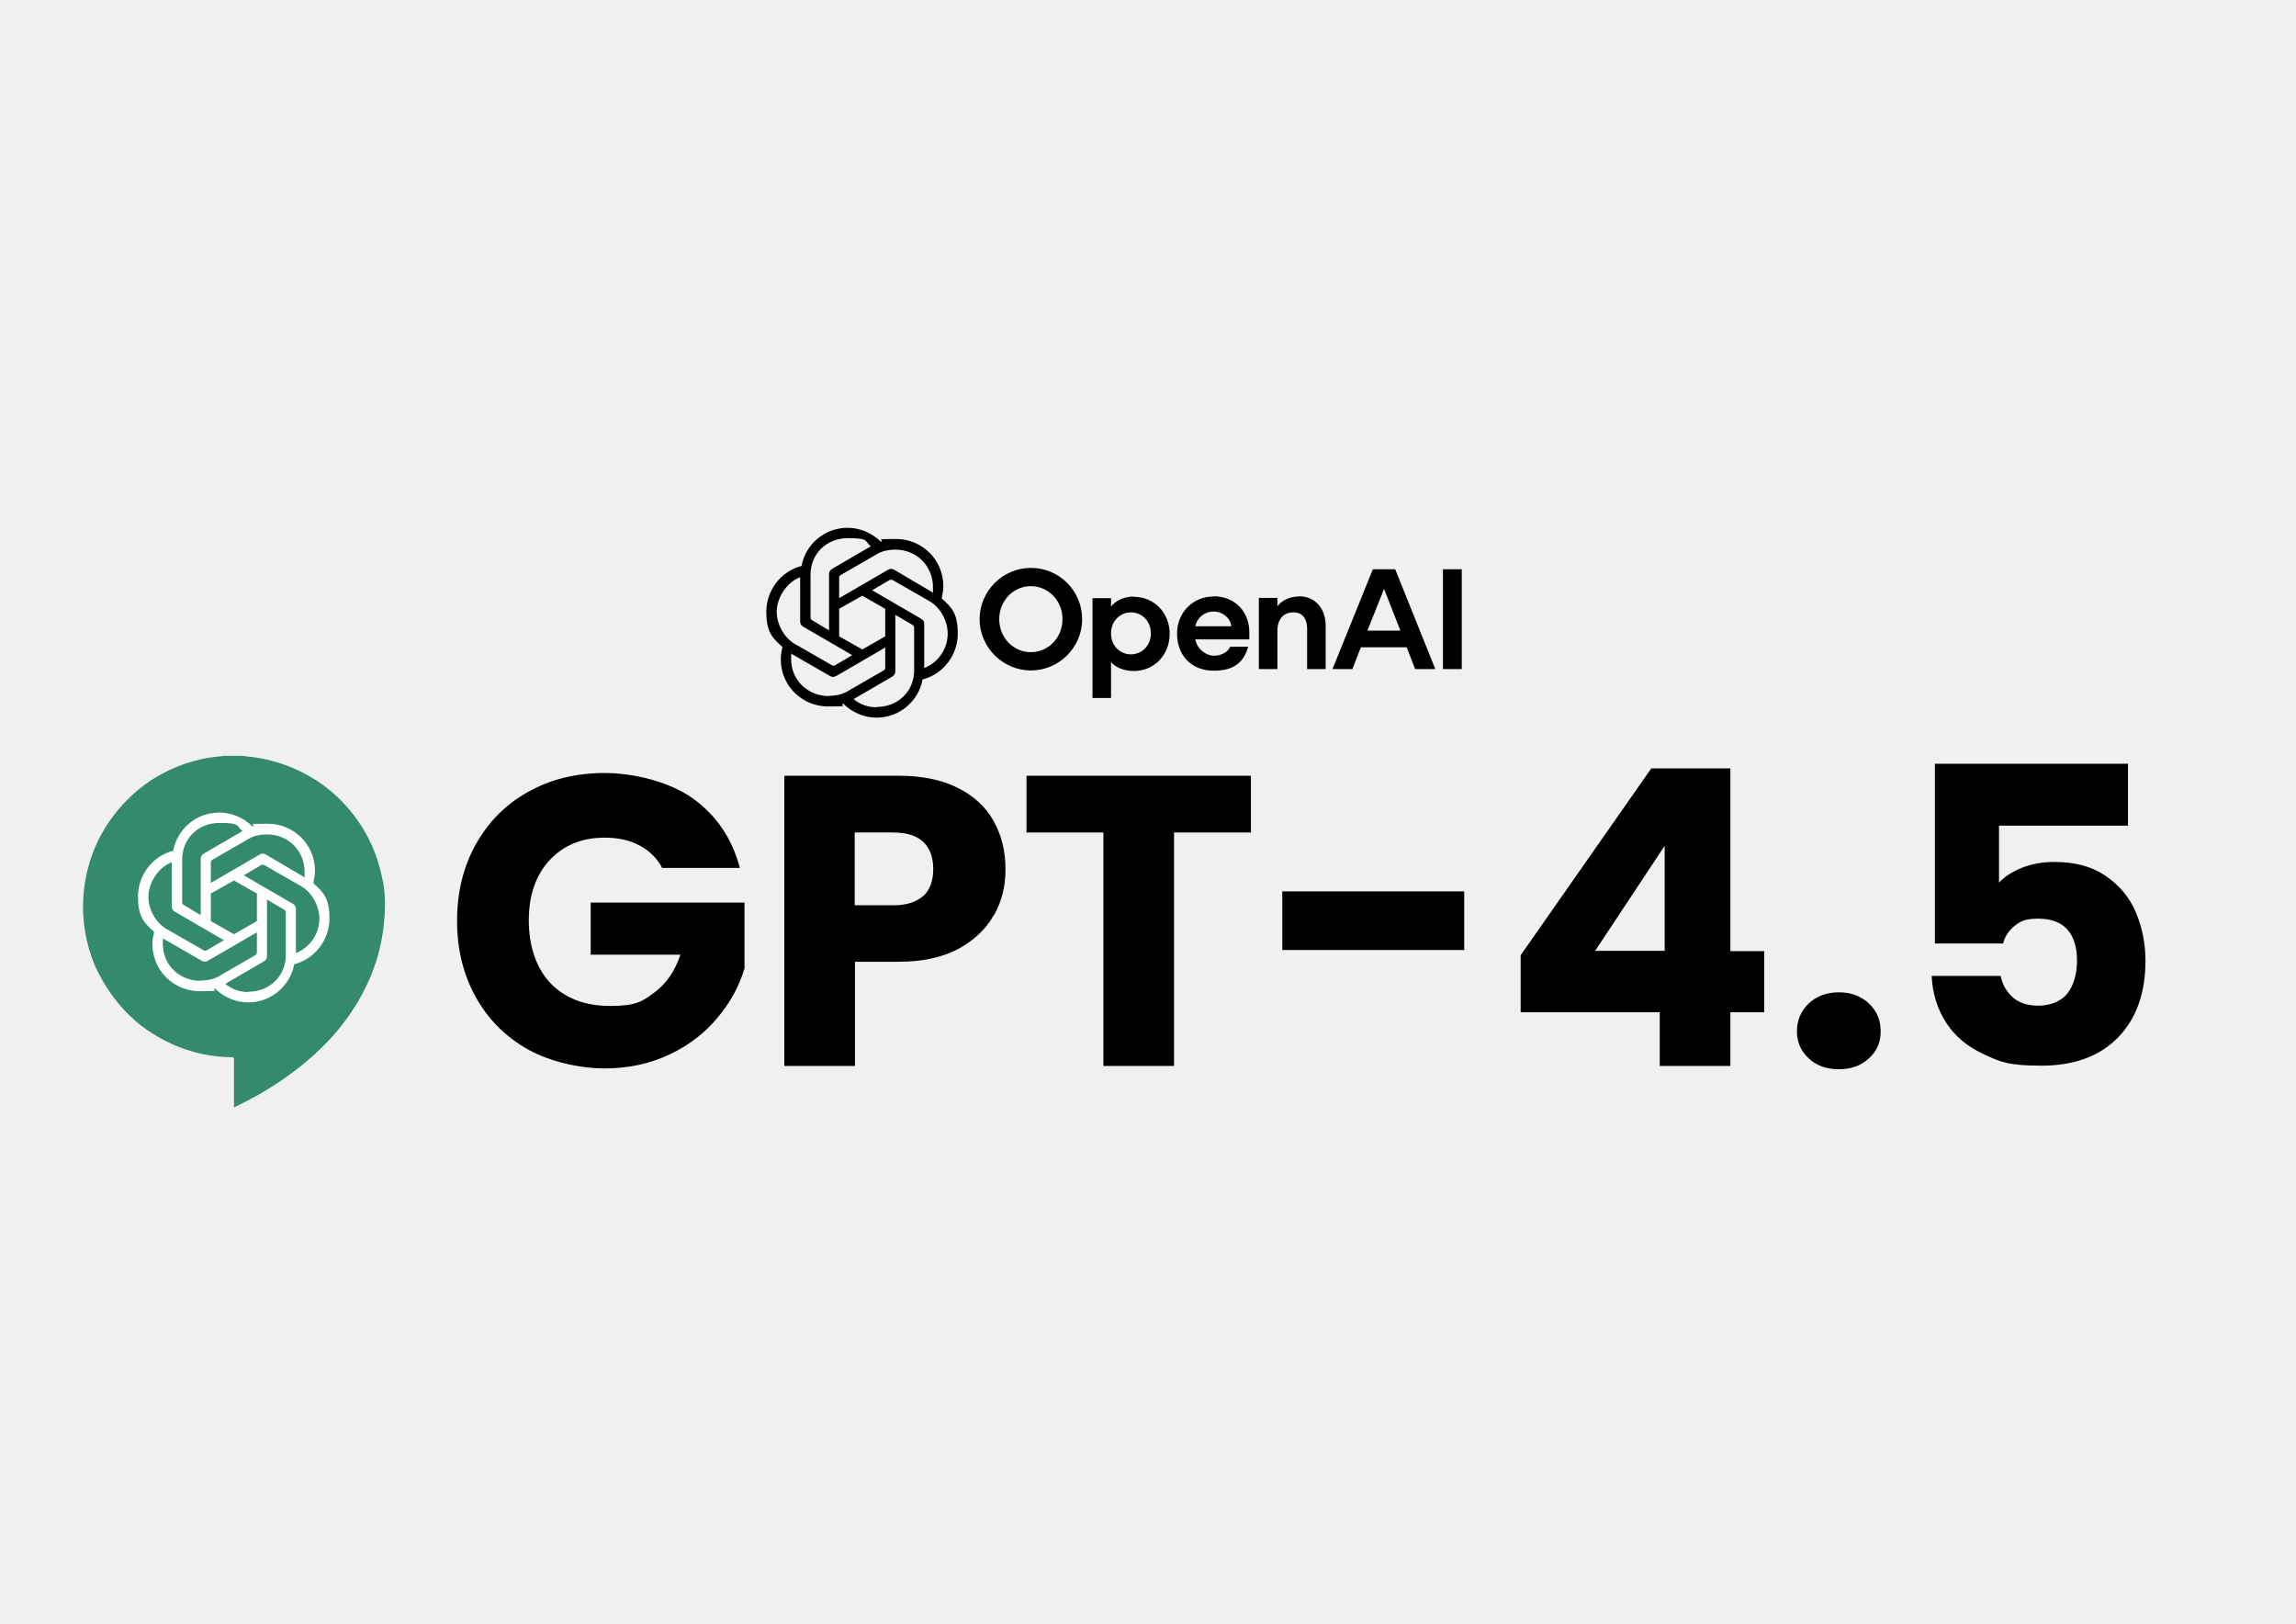
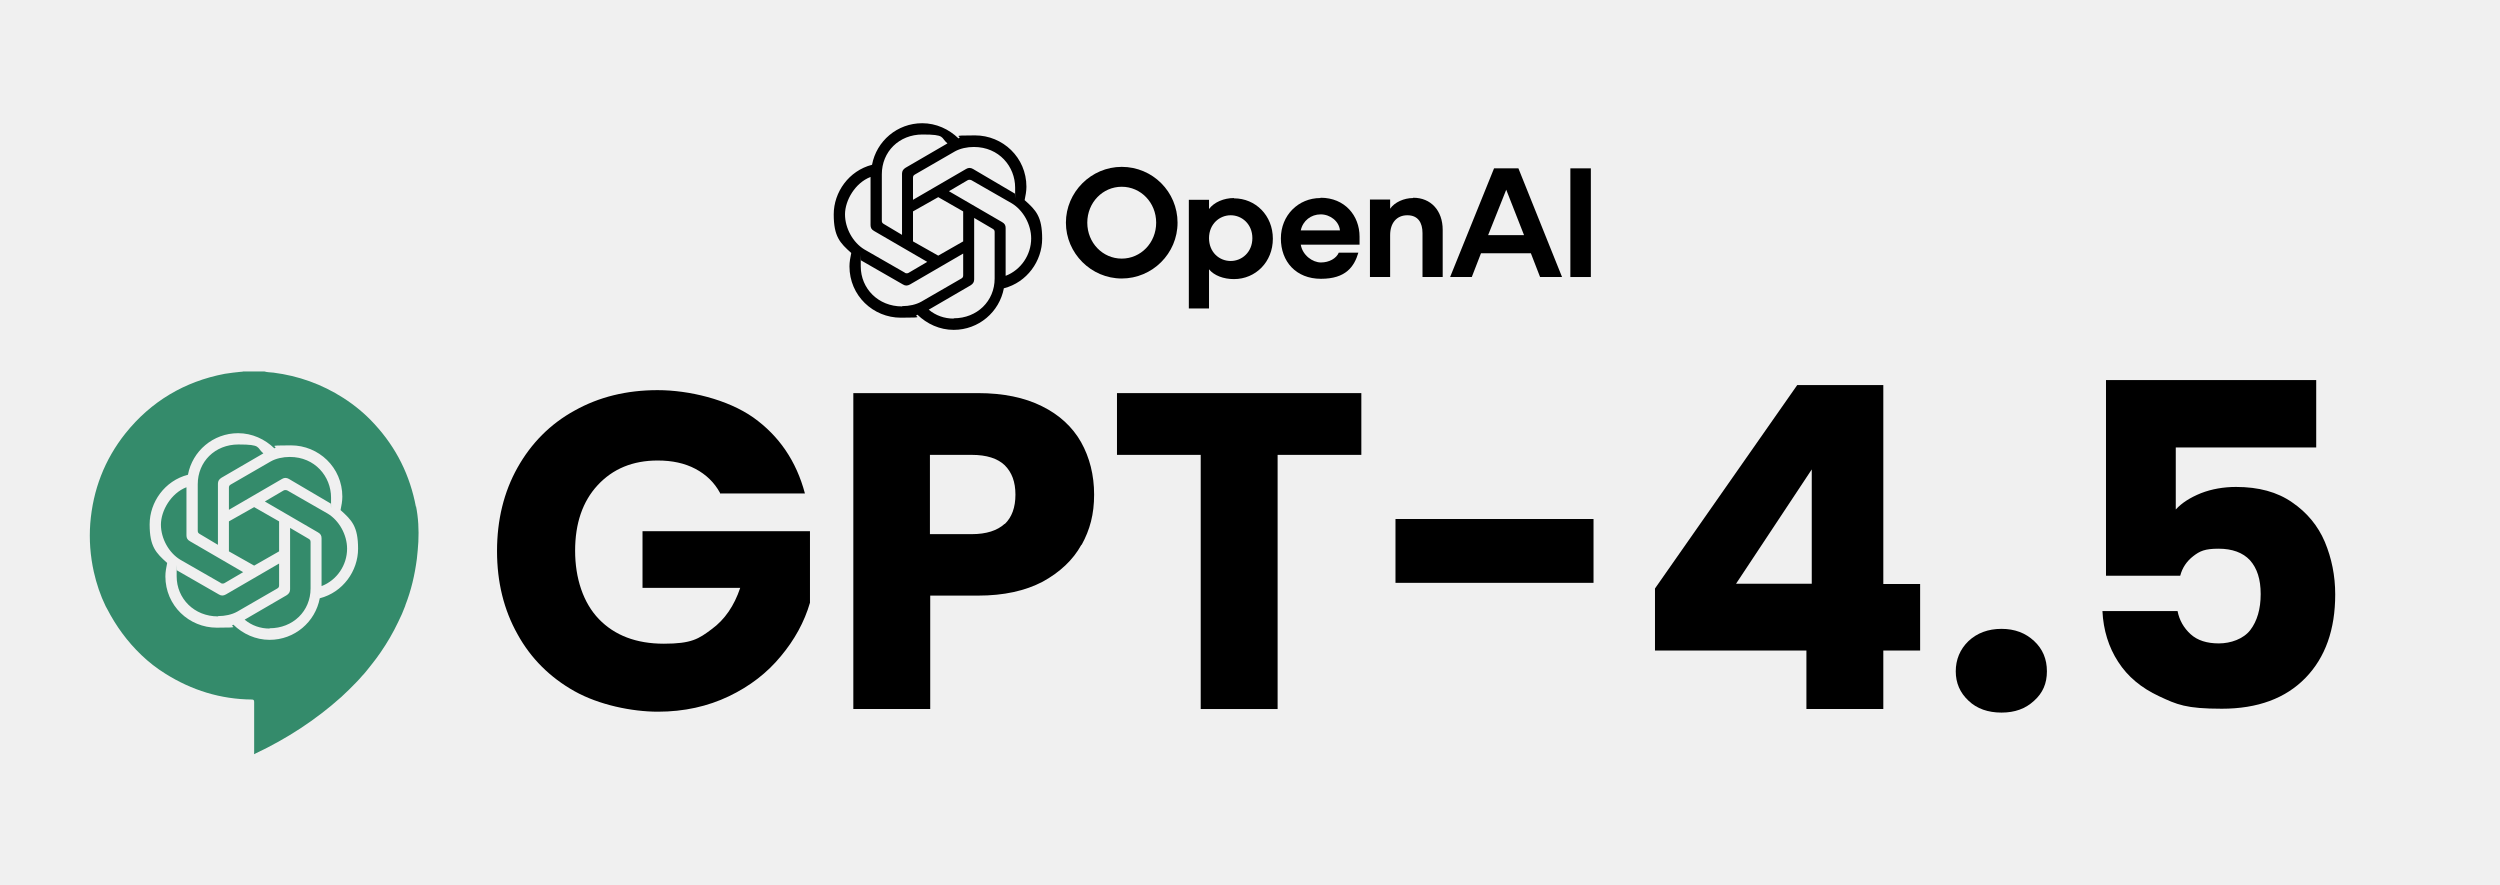
- <svg xmlns="http://www.w3.org/2000/svg" id="katman_1" version="1.1" viewBox="0 0 841.9 595.3">
-   <defs>
-     <style>
-       .st0 {
-         fill: #fff;
-       }
- 
-       .st1 {
-         fill: #348b6b;
-         fill-rule: evenodd;
-       }
-     </style>
-   </defs>
-   <g>
-     <path d="M378,208.2c-10.3,0-18.8,8.5-18.8,18.8s8.5,18.8,18.8,18.8,18.8-8.4,18.8-18.8-8.4-18.8-18.8-18.8ZM378,239.1c-6.4,0-11.6-5.3-11.6-12.1s5.2-12.1,11.6-12.1,11.6,5.3,11.6,12.1-5.2,12.1-11.6,12.1Z" />
-     <path d="M415.8,218.7c-3.4,0-6.7,1.4-8.4,3.7v-3.1h-6.8v36.6h6.8v-13.2c1.7,2.1,4.9,3.3,8.4,3.3,7.3,0,13.1-5.8,13.1-13.6s-5.8-13.6-13.1-13.6ZM414.7,239.9c-3.9,0-7.3-3-7.3-7.7s3.5-7.7,7.3-7.7,7.3,3,7.3,7.7-3.5,7.7-7.3,7.7Z" />
-     <path d="M444.9,218.7c-7.4,0-13.3,5.8-13.3,13.6s5.1,13.6,13.5,13.6,11.2-4.1,12.6-8.8h-6.6c-.8,1.9-3.2,3.3-6,3.3s-6.2-2.4-6.8-6h19.8v-2.7c0-7.1-5-13.1-13.1-13.1ZM438.3,229.6c.7-3.3,3.5-5.4,6.7-5.4s6.2,2.3,6.5,5.4h-13.2Z" />
-     <path d="M476.1,218.7c-3,0-6.2,1.4-7.7,3.6v-3.1h-6.8v26.1h6.8v-14.1c0-4.1,2.2-6.7,5.8-6.7s5.1,2.5,5.1,6v14.8h6.8v-15.9c0-6.5-4-10.8-9.9-10.8Z" />
-     <path d="M503.4,208.7l-14.8,36.6h7.3l3.1-8h16.8l3.1,8h7.4l-14.7-36.6h-8.2ZM501.4,231.2l6.1-15.3,6,15.3h-12.1Z" />
-     <path d="M536,208.7h-6.9v36.6h6.9v-36.6h0Z" />
-     <path id="mark" d="M307.7,219.2v-7.3c0-.5.1-.8.6-1.1l13.5-7.8c1.8-1,4.1-1.5,6.4-1.5,8.5,0,13.9,6.6,13.9,13.7s0,1.3-.1,2l-14.1-8.3c-.7-.4-1.5-.5-2.3,0l-17.9,10.4ZM338.9,245v-16.2c0-.9-.3-1.5-1.2-2l-17.9-10.4,6.3-3.7c.3-.2.9-.2,1.3,0l13.6,7.8c3.8,2.3,6.5,7.1,6.5,11.8,0,5.5-3.4,10.6-8.6,12.6ZM304,231.1l-6.2-3.7c-.5-.3-.6-.6-.6-1.1v-15.6c0-7.6,5.8-13.4,13.7-13.4s6,1,8.4,3l-14.1,8.2c-.8.5-1.2,1.1-1.2,2v20.7h0ZM316.2,238.1l-8.5-4.8v-10.1l8.5-4.8,8.4,4.8v10.1l-8.4,4.8ZM321.4,259.3c-3.1,0-6-1-8.4-3l14.1-8.2c.8-.5,1.2-1.1,1.2-2v-20.7l6.3,3.7c.5.3.6.6.6,1.1v15.6c0,7.6-5.9,13.4-13.8,13.4ZM304.9,243.8l-13.6-7.8c-3.8-2.3-6.5-7.1-6.5-11.8s3.4-10.6,8.6-12.6v16.2c0,.9.3,1.5,1.2,2l17.9,10.4-6.3,3.7c-.3.2-.9.2-1.2,0ZM304,255.2c-8,0-13.9-6-13.9-13.5s0-1.4.1-2l14.1,8.1c.8.5,1.5.5,2.4,0l17.9-10.4v7.3c0,.5-.1.8-.6,1.1l-13.5,7.8c-1.8,1-4.1,1.5-6.4,1.5ZM321.4,263.1c8.4,0,15.4-6,16.9-14,7.8-2,12.9-9.2,12.9-16.7s-2.1-9.6-5.9-13c.3-1.5.6-3,.6-4.5,0-9.9-8-17.3-17.3-17.3s-3.8.3-5.6,1c-3.2-3.1-7.5-5.1-12.2-5.1-8.4,0-15.4,6-16.9,14-7.8,2-12.9,9.2-12.9,16.7s2.1,9.6,5.9,13c-.3,1.5-.6,3-.6,4.5,0,9.9,8,17.3,17.3,17.3s3.8-.3,5.6-1c3.2,3.1,7.5,5.1,12.2,5.1Z" />
-   </g>
-   <g>
-     <path class="st1" d="M140.3,322.8c-2-10.7-6.6-20-14-28-3.1-3.4-6.6-6.3-10.5-8.8-7.2-4.6-15-7.4-23.5-8.5-1-.1-2.1-.1-3.1-.4h-7.3c0,.2-.2.1-.4.1-1.9.2-3.8.4-5.6.7-13.6,2.6-24.8,9.3-33.4,20-7.1,8.9-11,19.1-11.9,30.4-.4,5.5,0,10.9,1.2,16.3.9,4,2.2,7.9,4,11.6.2.3.3.6.5.9,3,5.8,6.8,11,11.5,15.5,2.5,2.4,5.2,4.5,8.1,6.3,8.9,5.6,18.6,8.6,29.1,8.7.6,0,.8.2.8.8,0,5.6,0,11.3,0,16.9,0,.2,0,.4,0,.7.2,0,.3-.1.4-.2,10.6-5,20.3-11.3,29-19.1,1.7-1.6,3.4-3.2,5-4.9.7-.7,1.4-1.5,2-2.2,1.1-1.1,2-2.4,3-3.6,1.1-1.4,2.2-2.8,3.2-4.3,2.2-3.2,4.2-6.6,5.9-10.2.9-1.8,1.7-3.6,2.4-5.5,0,0,0,0,0-.1,2-5.1,3.2-10.3,3.9-15.7.2-1.9.4-3.8.5-5.7.2-4.1,0-8.1-.8-12.1Z" />
-     <path id="mark1" data-name="mark" class="st0" d="M77.3,323.6v-7.3c0-.5.1-.8.6-1.1l13.5-7.8c1.8-1,4.1-1.5,6.4-1.5,8.5,0,13.9,6.6,13.9,13.7s0,1.3-.1,2l-14.1-8.3c-.7-.4-1.5-.5-2.3,0l-17.9,10.4ZM108.5,349.5v-16.2c0-.9-.3-1.5-1.2-2l-17.9-10.4,6.3-3.7c.3-.2.9-.2,1.3,0l13.6,7.8c3.8,2.3,6.5,7.1,6.5,11.8,0,5.5-3.4,10.6-8.6,12.6ZM73.6,335.5l-6.2-3.7c-.5-.3-.6-.6-.6-1.1v-15.6c0-7.6,5.8-13.4,13.7-13.4s6,1,8.4,3l-14.1,8.2c-.8.5-1.2,1.1-1.2,2v20.7h0ZM85.8,342.5l-8.5-4.8v-10.1l8.5-4.8,8.4,4.8v10.1l-8.4,4.8ZM91,363.7c-3.1,0-6-1-8.4-3l14.1-8.2c.8-.5,1.2-1.1,1.2-2v-20.7l6.3,3.7c.5.3.6.6.6,1.1v15.6c0,7.6-5.9,13.4-13.8,13.4ZM74.5,348.3l-13.6-7.8c-3.8-2.3-6.5-7.1-6.5-11.8s3.4-10.6,8.6-12.6v16.2c0,.9.3,1.5,1.2,2l17.9,10.4-6.3,3.7c-.3.2-.9.2-1.2,0ZM73.6,359.6c-8,0-13.9-6-13.9-13.5s0-1.4.1-2l14.1,8.1c.8.5,1.5.5,2.4,0l17.9-10.4v7.3c0,.5-.1.8-.6,1.1l-13.5,7.8c-1.8,1-4.1,1.5-6.4,1.5ZM91,367.5c8.4,0,15.4-6,16.9-14,7.8-2,12.9-9.2,12.9-16.7s-2.1-9.6-5.9-13c.3-1.5.6-3,.6-4.5,0-9.9-8-17.3-17.3-17.3s-3.8.3-5.6,1c-3.2-3.1-7.5-5.1-12.2-5.1-8.4,0-15.4,6-16.9,14-7.8,2-12.9,9.2-12.9,16.7s2.1,9.6,5.9,13c-.3,1.5-.6,3-.6,4.5,0,9.9,8,17.3,17.3,17.3s3.8-.3,5.6-1c3.2,3.1,7.5,5.1,12.2,5.1Z" />
-     <g>
-       <path d="M242.7,318c-1.9-3.5-4.7-6.2-8.3-8.1-3.6-1.9-7.8-2.8-12.7-2.8-8.4,0-15.1,2.8-20.2,8.3-5.1,5.5-7.6,12.9-7.6,22.1s2.7,17.5,8,23c5.3,5.5,12.6,8.3,21.9,8.3s11.7-1.6,16.1-4.9c4.4-3.2,7.6-7.9,9.6-13.9h-32.9v-19.1h56.4v24.1c-1.9,6.5-5.2,12.5-9.8,18-4.6,5.6-10.4,10.1-17.5,13.5-7.1,3.4-15.1,5.2-23.9,5.2s-19.9-2.3-28.1-6.9c-8.2-4.6-14.7-11-19.2-19.2-4.6-8.2-6.9-17.5-6.9-28s2.3-19.9,6.9-28.1c4.6-8.2,11-14.7,19.2-19.2,8.2-4.6,17.5-6.9,28-6.9s23.5,3.1,32.2,9.2c8.7,6.2,14.5,14.7,17.4,25.6h-28.6Z" />
-       <path d="M364.4,335.5c-2.8,5.1-7.2,9.2-13,12.4-5.9,3.1-13.1,4.7-21.8,4.7h-16.1v38.2h-25.9v-106.4h42c8.5,0,15.7,1.5,21.5,4.4,5.9,2.9,10.3,7,13.2,12.1,2.9,5.2,4.4,11.1,4.4,17.7s-1.4,11.8-4.2,16.9ZM338.6,328.5c2.4-2.3,3.6-5.6,3.6-9.9s-1.2-7.5-3.6-9.9c-2.4-2.3-6.1-3.5-11.1-3.5h-14.1v26.7h14.1c4.9,0,8.6-1.2,11.1-3.5Z" />
-       <path d="M458.7,284.4v20.8h-28.2v85.6h-25.9v-85.6h-28.2v-20.8h82.3Z" />
-       <path d="M536.9,326.8v21.5h-66.7v-21.5h66.7Z" />
-       <path d="M557.6,371.1v-20.9l47.9-68.5h29v67h12.4v22.4h-12.4v19.7h-25.9v-19.7h-50.9ZM610.4,310.1l-25.5,38.5h25.5v-38.5Z" />
-       <path d="M663.2,388c-2.9-2.7-4.3-6-4.3-9.9s1.4-7.4,4.3-10.2c2.9-2.7,6.6-4.1,11.1-4.1s8.1,1.4,11,4.1c2.9,2.7,4.3,6.1,4.3,10.2s-1.4,7.3-4.3,9.9c-2.9,2.7-6.5,4-11,4s-8.3-1.3-11.1-4Z" />
-       <path d="M780.3,302.7h-47.3v20.9c2-2.2,4.8-4,8.5-5.5,3.6-1.4,7.6-2.1,11.8-2.1,7.6,0,13.9,1.7,18.9,5.2,5,3.4,8.7,7.9,11,13.3,2.3,5.5,3.5,11.4,3.5,17.7,0,11.8-3.3,21.2-10,28.1-6.7,6.9-16.1,10.4-28.2,10.4s-15.1-1.4-21.1-4.2c-6-2.8-10.6-6.6-13.8-11.6-3.2-4.9-5-10.7-5.3-17.1h25.3c.6,3.1,2.1,5.7,4.4,7.8,2.3,2.1,5.5,3.1,9.5,3.1s8.3-1.5,10.6-4.5c2.3-3,3.5-7.1,3.5-12.1s-1.2-8.7-3.6-11.4c-2.4-2.6-6-3.9-10.6-3.9s-6.3.8-8.5,2.5c-2.2,1.7-3.7,3.9-4.4,6.6h-25v-65.9h70.8v22.7Z" />
-     </g>
-   </g>
+ <svg xmlns="http://www.w3.org/2000/svg" width="842" height="298" viewBox="0 0 842 298" fill="none">
+   <path d="M377.799 56.2C367.499 56.2 358.999 64.7 358.999 75C358.999 85.3 367.499 93.8 377.799 93.8C388.099 93.8 396.599 85.4 396.599 75C396.599 64.6 388.199 56.2 377.799 56.2ZM377.799 87.1C371.399 87.1 366.199 81.8 366.199 75C366.199 68.2 371.399 62.9 377.799 62.9C384.199 62.9 389.399 68.2 389.399 75C389.399 81.8 384.199 87.1 377.799 87.1Z" fill="black" />
+   <path d="M415.598 66.7C412.198 66.7 408.898 68.1 407.198 70.4V67.3H400.398V103.9H407.198V90.7C408.898 92.8 412.098 94 415.598 94C422.898 94 428.698 88.2 428.698 80.4C428.698 72.6 422.898 66.8 415.598 66.8V66.7ZM414.498 87.9C410.598 87.9 407.198 84.9 407.198 80.2C407.198 75.5 410.698 72.5 414.498 72.5C418.298 72.5 421.798 75.5 421.798 80.2C421.798 84.9 418.298 87.9 414.498 87.9Z" fill="black" />
+   <path d="M444.698 66.7C437.298 66.7 431.398 72.5 431.398 80.3C431.398 88.1 436.498 93.9 444.898 93.9C453.298 93.9 456.098 89.8 457.498 85.1H450.898C450.098 87 447.698 88.4 444.898 88.4C442.098 88.4 438.698 86 438.098 82.4H457.898V79.7C457.898 72.6 452.898 66.6 444.798 66.6L444.698 66.7ZM438.098 77.6C438.798 74.3 441.598 72.2 444.798 72.2C447.998 72.2 450.998 74.5 451.298 77.6H438.098Z" fill="black" />
+   <path d="M475.898 66.7C472.898 66.7 469.698 68.1 468.198 70.3V67.2H461.398V93.3H468.198V79.2C468.198 75.1 470.398 72.5 473.998 72.5C477.598 72.5 479.098 75 479.098 78.5V93.3H485.898V77.4C485.898 70.9 481.898 66.6 475.998 66.6L475.898 66.7Z" fill="black" />
+   <path d="M503.198 56.7L488.398 93.3H495.698L498.798 85.3H515.598L518.698 93.3H526.098L511.398 56.7H503.198ZM501.198 79.2L507.298 63.9L513.298 79.2H501.198Z" fill="black" />
+   <path d="M535.798 56.7H528.898V93.3H535.798V56.7Z" fill="black" />
+   <path d="M307.499 67.2V59.9C307.499 59.4 307.599 59.1 308.099 58.8L321.599 51C323.399 50 325.699 49.5 327.999 49.5C336.499 49.5 341.899 56.1 341.899 63.2C341.899 70.3 341.899 64.5 341.799 65.2L327.699 56.9C326.999 56.5 326.199 56.4 325.399 56.9L307.499 67.3V67.2ZM338.699 93V76.8C338.699 75.9 338.399 75.3 337.499 74.8L319.599 64.4L325.899 60.7C326.199 60.5 326.799 60.5 327.199 60.7L340.799 68.5C344.599 70.8 347.299 75.6 347.299 80.3C347.299 85.8 343.899 90.9 338.699 92.9V93ZM303.799 79.1L297.599 75.4C297.099 75.1 296.999 74.8 296.999 74.3V58.7C296.999 51.1 302.799 45.3 310.699 45.3C318.599 45.3 316.699 46.3 319.099 48.3L304.999 56.5C304.199 57 303.799 57.6 303.799 58.5V79.2V79.1ZM315.999 86.1L307.499 81.3V71.2L315.999 66.4L324.399 71.2V81.3L315.999 86.1ZM321.199 107.3C318.099 107.3 315.199 106.3 312.799 104.3L326.899 96.1C327.699 95.6 328.099 95 328.099 94.1V73.4L334.399 77.1C334.899 77.4 334.999 77.7 334.999 78.2V93.8C334.999 101.4 329.099 107.2 321.199 107.2V107.3ZM304.699 91.8L291.099 84C287.299 81.7 284.599 76.9 284.599 72.2C284.599 67.5 287.999 61.6 293.199 59.6V75.8C293.199 76.7 293.499 77.3 294.399 77.8L312.299 88.2L305.999 91.9C305.699 92.1 305.099 92.1 304.799 91.9L304.699 91.8ZM303.799 103.2C295.799 103.2 289.899 97.2 289.899 89.7C289.899 82.2 289.899 88.3 289.999 87.7L304.099 95.8C304.899 96.3 305.599 96.3 306.499 95.8L324.399 85.4V92.7C324.399 93.2 324.299 93.5 323.799 93.8L310.299 101.6C308.499 102.6 306.199 103.1 303.899 103.1L303.799 103.2ZM321.199 111.1C329.599 111.1 336.599 105.1 338.099 97.1C345.899 95.1 350.999 87.9 350.999 80.4C350.999 72.9 348.899 70.8 345.099 67.4C345.399 65.9 345.699 64.4 345.699 62.9C345.699 53 337.699 45.6 328.399 45.6C319.099 45.6 324.599 45.9 322.799 46.6C319.599 43.5 315.299 41.5 310.599 41.5C302.199 41.5 295.199 47.5 293.699 55.5C285.899 57.5 280.799 64.7 280.799 72.2C280.799 79.7 282.899 81.8 286.699 85.2C286.399 86.7 286.099 88.2 286.099 89.7C286.099 99.6 294.099 107 303.399 107C312.699 107 307.199 106.7 308.999 106C312.199 109.1 316.499 111.1 321.199 111.1Z" fill="black" />
+   <path d="M88.999 125.1C89.999 125.4 91.098 125.4 92.098 125.5C100.598 126.6 108.398 129.4 115.598 134C119.498 136.5 122.998 139.4 126.098 142.8C133.498 150.8 138.098 160.1 140.098 170.8V170.399C140.898 174.399 141.099 178.4 140.899 182.5C140.799 184.4 140.599 186.299 140.399 188.199C139.699 193.599 138.499 198.799 136.499 203.899V204C135.799 205.9 134.998 207.7 134.098 209.5C132.398 213.1 130.399 216.499 128.199 219.699C127.199 221.199 126.099 222.6 124.999 224C123.999 225.2 123.099 226.5 121.999 227.6C121.399 228.3 120.699 229.1 119.999 229.8C118.399 231.5 116.699 233.099 114.999 234.699C106.299 242.499 96.599 248.8 85.999 253.8C85.899 253.9 85.798 254 85.598 254V236.399C85.598 235.8 85.398 235.6 84.799 235.6C74.299 235.5 64.599 232.499 55.699 226.899C52.799 225.099 50.098 223 47.598 220.6C42.898 216.1 39.098 210.9 36.098 205.1C35.898 204.8 35.798 204.499 35.598 204.199C33.798 200.499 32.498 196.599 31.598 192.6C30.398 187.2 29.999 181.8 30.399 176.3C31.299 165 35.199 154.799 42.298 145.899C50.898 135.199 62.099 128.499 75.699 125.899C77.499 125.599 79.399 125.399 81.299 125.199C81.499 125.199 81.699 125.3 81.699 125.1H88.999ZM80.199 145.899C71.799 145.9 64.799 151.9 63.3 159.899C55.499 161.899 50.399 169.1 50.399 176.6C50.399 184.099 52.5 186.2 56.3 189.6C55.999 191.1 55.699 192.6 55.699 194.1C55.699 203.999 63.699 211.399 72.999 211.399C82.299 211.399 76.799 211.099 78.599 210.399C81.799 213.499 86.1 215.499 90.799 215.499C99.199 215.499 106.199 209.499 107.699 201.499C115.499 199.499 120.599 192.3 120.599 184.8C120.599 177.3 118.499 175.2 114.699 171.8C114.999 170.3 115.299 168.8 115.3 167.3C115.3 157.4 107.299 149.999 97.999 149.999C88.7 149.999 94.199 150.299 92.399 150.999C89.199 147.899 84.899 145.899 80.199 145.899ZM103.999 181.499C104.499 181.799 104.599 182.1 104.599 182.6V198.199C104.599 205.799 98.699 211.599 90.799 211.6V211.699C87.7 211.699 84.799 210.699 82.399 208.699L96.499 200.499C97.299 199.999 97.699 199.399 97.699 198.499V177.8L103.999 181.499ZM93.999 197.1C93.999 197.599 93.899 197.899 93.399 198.199L79.899 205.999C78.099 206.999 75.799 207.499 73.499 207.499L73.399 207.6C65.399 207.6 59.499 201.6 59.499 194.1C59.499 186.6 59.499 192.698 59.599 192.1L73.699 200.199C74.499 200.699 75.199 200.699 76.099 200.199L93.999 189.8V197.1ZM95.499 165.199C95.799 164.999 96.4 164.999 96.799 165.199L110.399 172.999C114.199 175.299 116.899 180.1 116.899 184.8C116.899 190.3 113.499 195.399 108.3 197.399V181.3C108.3 180.4 107.999 179.8 107.099 179.3L89.199 168.899L95.499 165.199ZM62.8 180.3C62.8 181.2 63.099 181.8 63.999 182.3L81.899 192.699L75.599 196.399C75.299 196.599 74.699 196.599 74.399 196.399L74.299 196.3L60.699 188.499C56.899 186.199 54.199 181.399 54.199 176.699C54.199 171.999 57.6 166.1 62.8 164.1V180.3ZM93.999 175.6V185.699L85.599 190.499L77.099 185.699V175.6L85.599 170.8L93.999 175.6ZM80.299 149.699C88.199 149.699 86.299 150.699 88.699 152.699L74.599 160.899C73.799 161.399 73.399 161.999 73.399 162.899V183.499L67.199 179.8C66.699 179.5 66.599 179.199 66.599 178.699V163.1C66.599 155.5 72.4 149.699 80.299 149.699ZM97.599 153.899C106.099 153.9 111.499 160.5 111.499 167.6C111.499 174.699 111.499 168.9 111.399 169.6L97.299 161.3C96.6 160.9 95.799 160.8 94.999 161.3L77.099 171.699V164.3C77.099 163.8 77.199 163.499 77.699 163.199L91.199 155.399C92.999 154.399 95.299 153.899 97.599 153.899Z" fill="#348B6B" />
+   <path d="M242.499 166C240.599 162.5 237.799 159.8 234.199 157.9C230.599 156 226.399 155.1 221.499 155.1C213.099 155.1 206.399 157.9 201.299 163.4C196.199 168.9 193.699 176.3 193.699 185.5C193.699 194.7 196.399 203 201.699 208.5C206.999 214 214.299 216.8 223.599 216.8C232.899 216.8 235.299 215.2 239.699 211.9C244.099 208.7 247.299 204 249.299 198H216.399V178.9H272.799V203C270.899 209.5 267.599 215.5 262.999 221C258.399 226.6 252.599 231.1 245.499 234.5C238.399 237.9 230.399 239.7 221.599 239.7C212.799 239.7 201.699 237.4 193.499 232.8C185.299 228.2 178.799 221.8 174.299 213.6C169.699 205.4 167.399 196.1 167.399 185.6C167.399 175.1 169.699 165.7 174.299 157.5C178.899 149.3 185.299 142.8 193.499 138.3C201.699 133.7 210.999 131.4 221.499 131.4C231.999 131.4 244.999 134.5 253.699 140.6C262.399 146.8 268.199 155.3 271.099 166.2H242.499V166Z" fill="black" />
+   <path d="M364.199 183.5C361.399 188.6 356.999 192.7 351.199 195.9C345.299 199 338.099 200.6 329.399 200.6H313.299V238.8H287.399V132.4H329.399C337.899 132.4 345.099 133.9 350.899 136.8C356.799 139.7 361.199 143.8 364.099 148.9C366.999 154.1 368.499 160 368.499 166.6C368.499 173.2 367.099 178.4 364.299 183.5H364.199ZM338.399 176.5C340.799 174.2 341.999 170.9 341.999 166.6C341.999 162.3 340.799 159.1 338.399 156.7C335.999 154.4 332.299 153.2 327.299 153.2H313.199V179.9H327.299C332.199 179.9 335.899 178.7 338.399 176.4V176.5Z" fill="black" />
+   <path d="M458.499 132.4V153.2H430.299V238.8H404.399V153.2H376.199V132.4H458.499Z" fill="black" />
+   <path d="M536.699 174.8V196.3H469.999V174.8H536.699Z" fill="black" />
+   <path d="M557.399 219.1V198.2L605.299 129.7H634.299V196.7H646.699V219.1H634.299V238.8H608.399V219.1H557.499H557.399ZM610.199 158.1L584.699 196.6H610.199V158.1Z" fill="black" />
+   <path d="M662.999 236C660.099 233.3 658.699 230 658.699 226.1C658.699 222.2 660.099 218.7 662.999 215.9C665.899 213.2 669.599 211.8 674.099 211.8C678.599 211.8 682.199 213.2 685.099 215.9C687.999 218.6 689.399 222 689.399 226.1C689.399 230.2 687.999 233.4 685.099 236C682.199 238.7 678.599 240 674.099 240C669.599 240 665.799 238.7 662.999 236Z" fill="black" />
+   <path d="M780.1 150.7H732.8V171.6C734.8 169.4 737.6 167.6 741.3 166.1C744.9 164.7 748.9 164 753.1 164C760.7 164 767 165.7 772 169.2C777 172.6 780.7 177.1 783 182.5C785.3 188 786.5 193.9 786.5 200.2C786.5 212 783.2 221.4 776.5 228.3C769.8 235.2 760.4 238.7 748.3 238.7C736.2 238.7 733.2 237.3 727.2 234.5C721.2 231.7 716.6 227.9 713.4 222.9C710.2 218 708.4 212.2 708.1 205.8H733.4C734 208.9 735.5 211.5 737.8 213.6C740.1 215.7 743.3 216.7 747.3 216.7C751.3 216.7 755.6 215.2 757.9 212.2C760.2 209.2 761.4 205.1 761.4 200.1C761.4 195.1 760.2 191.4 757.8 188.7C755.4 186.1 751.8 184.8 747.2 184.8C742.6 184.8 740.9 185.6 738.7 187.3C736.5 189 735 191.2 734.3 193.9H709.3V128H780.1V150.7Z" fill="black" />
</svg>
